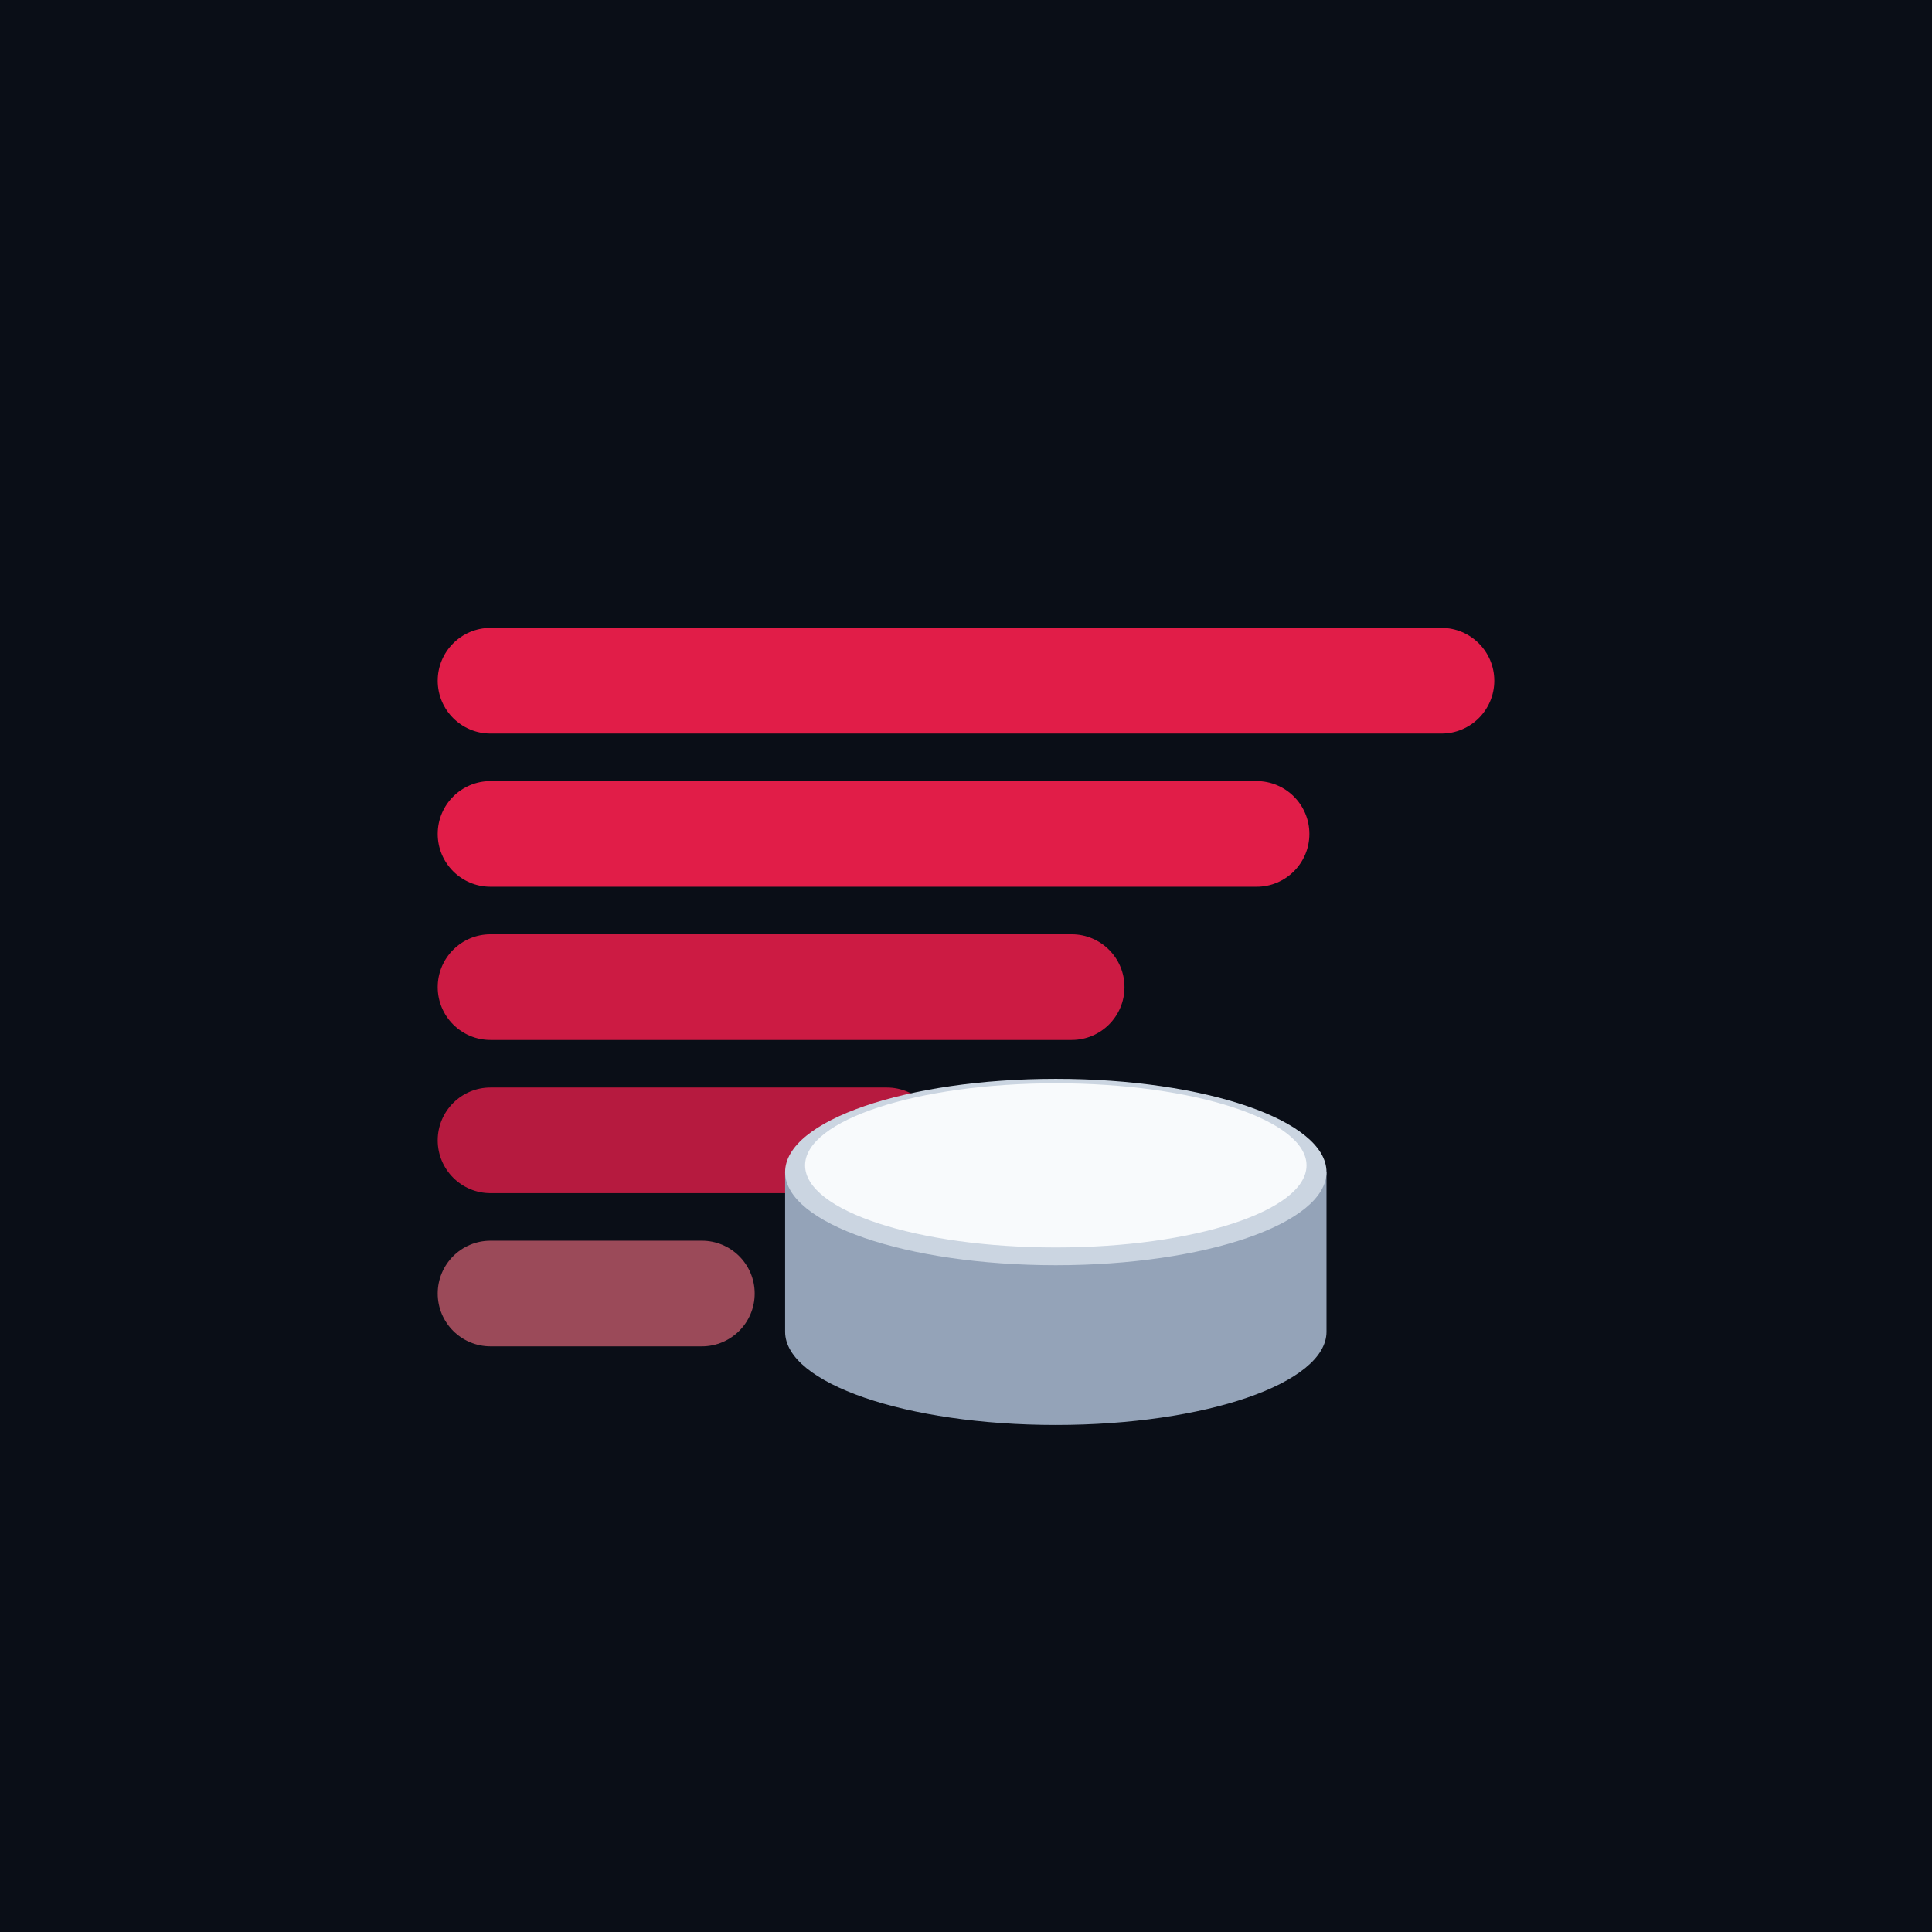
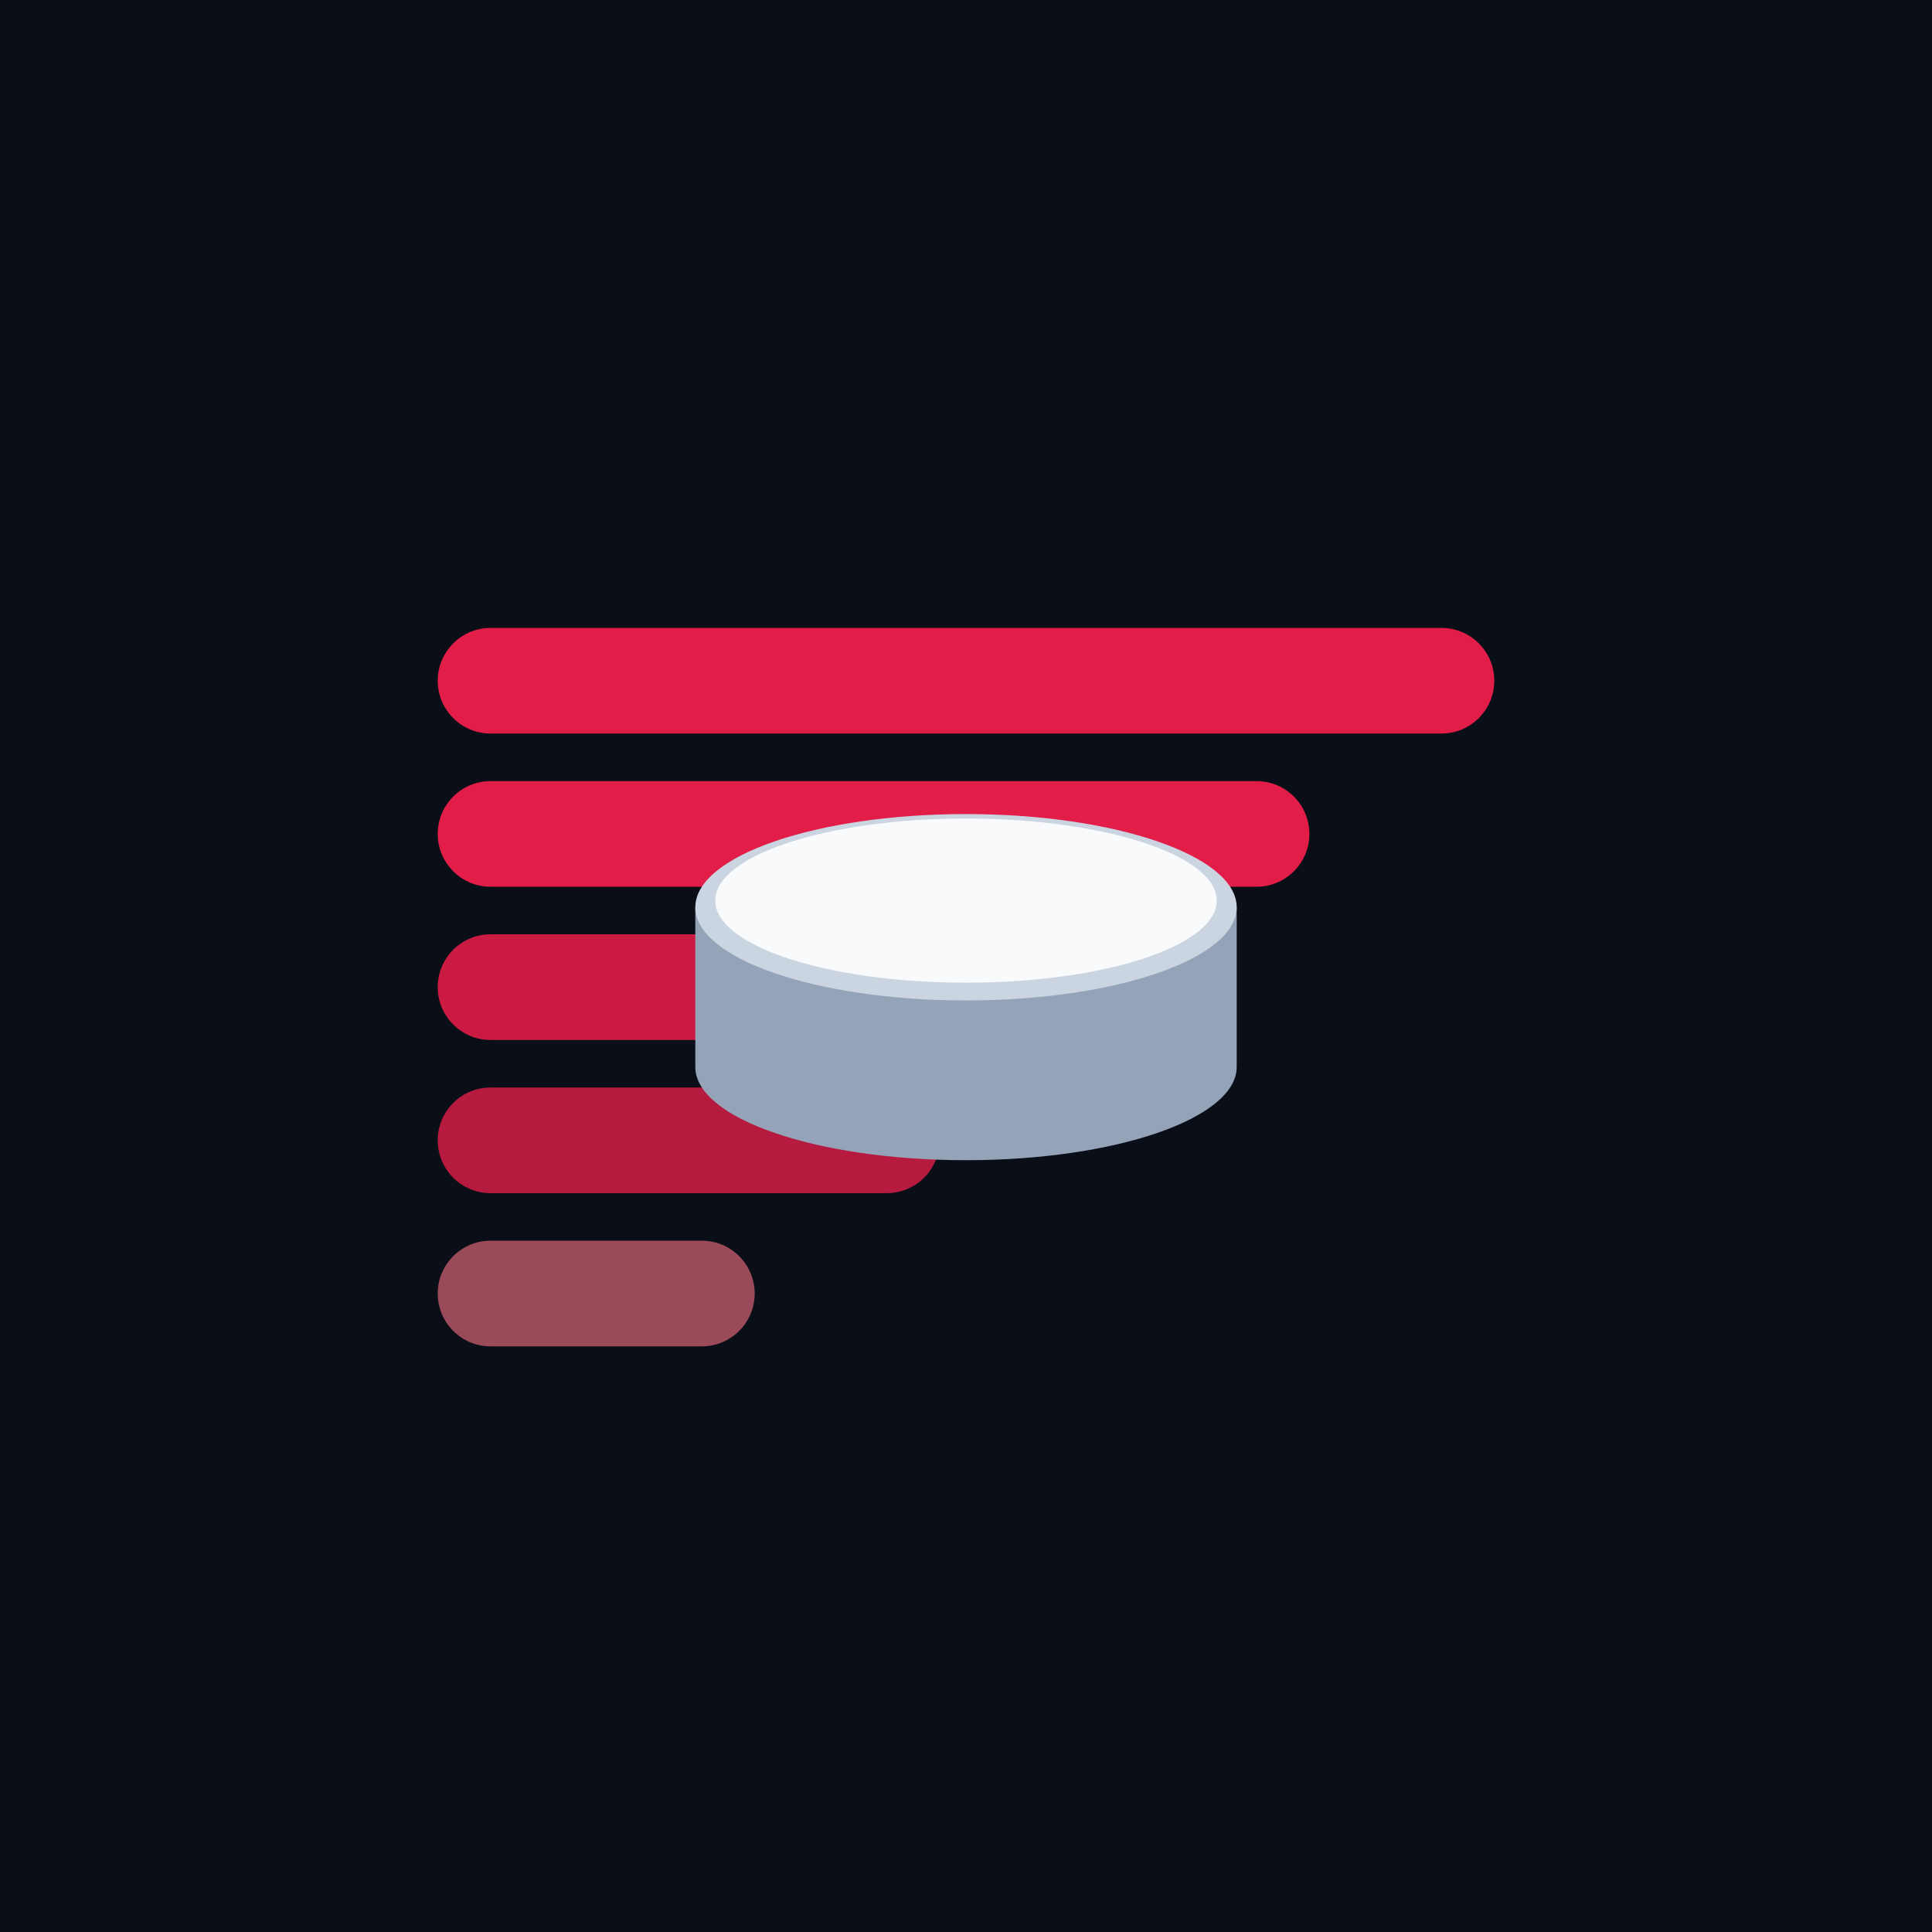
<svg xmlns="http://www.w3.org/2000/svg" viewBox="0 0 512 512" width="512" height="512">
  <rect width="512" height="512" fill="#0a0e17" />
  <g transform="translate(256 256) scale(.7) translate(-256 -240)">
    <g>
      <rect x="56" y="112" width="400" height="40" rx="20" fill="#e11d48" opacity="1" />
      <rect x="56" y="170" width="330" height="40" rx="20" fill="#e11d48" opacity="1" />
      <rect x="56" y="228" width="260" height="40" rx="20" fill="#e11d48" opacity="0.9" />
      <rect x="56" y="286" width="190" height="40" rx="20" fill="#e11d48" opacity="0.8" />
      <rect x="56" y="344" width="120" height="40" rx="20" fill="#fb7185" opacity="0.6" />
-       <g transform="translate(290 318) scale(.84) translate(-366 -232)">
+       <g transform="translate(256 248) scale(.84) translate(-366 -268)">
        <path d="M244 232 V304 A122 42 0 0 0 488 304 V232 Z" fill="#94a3b8" />
        <ellipse cx="366" cy="232" rx="122" ry="42" fill="#cbd5e1" />
        <ellipse cx="366" cy="229" rx="113" ry="37" fill="#f8fafc" />
      </g>
    </g>
  </g>
</svg>
